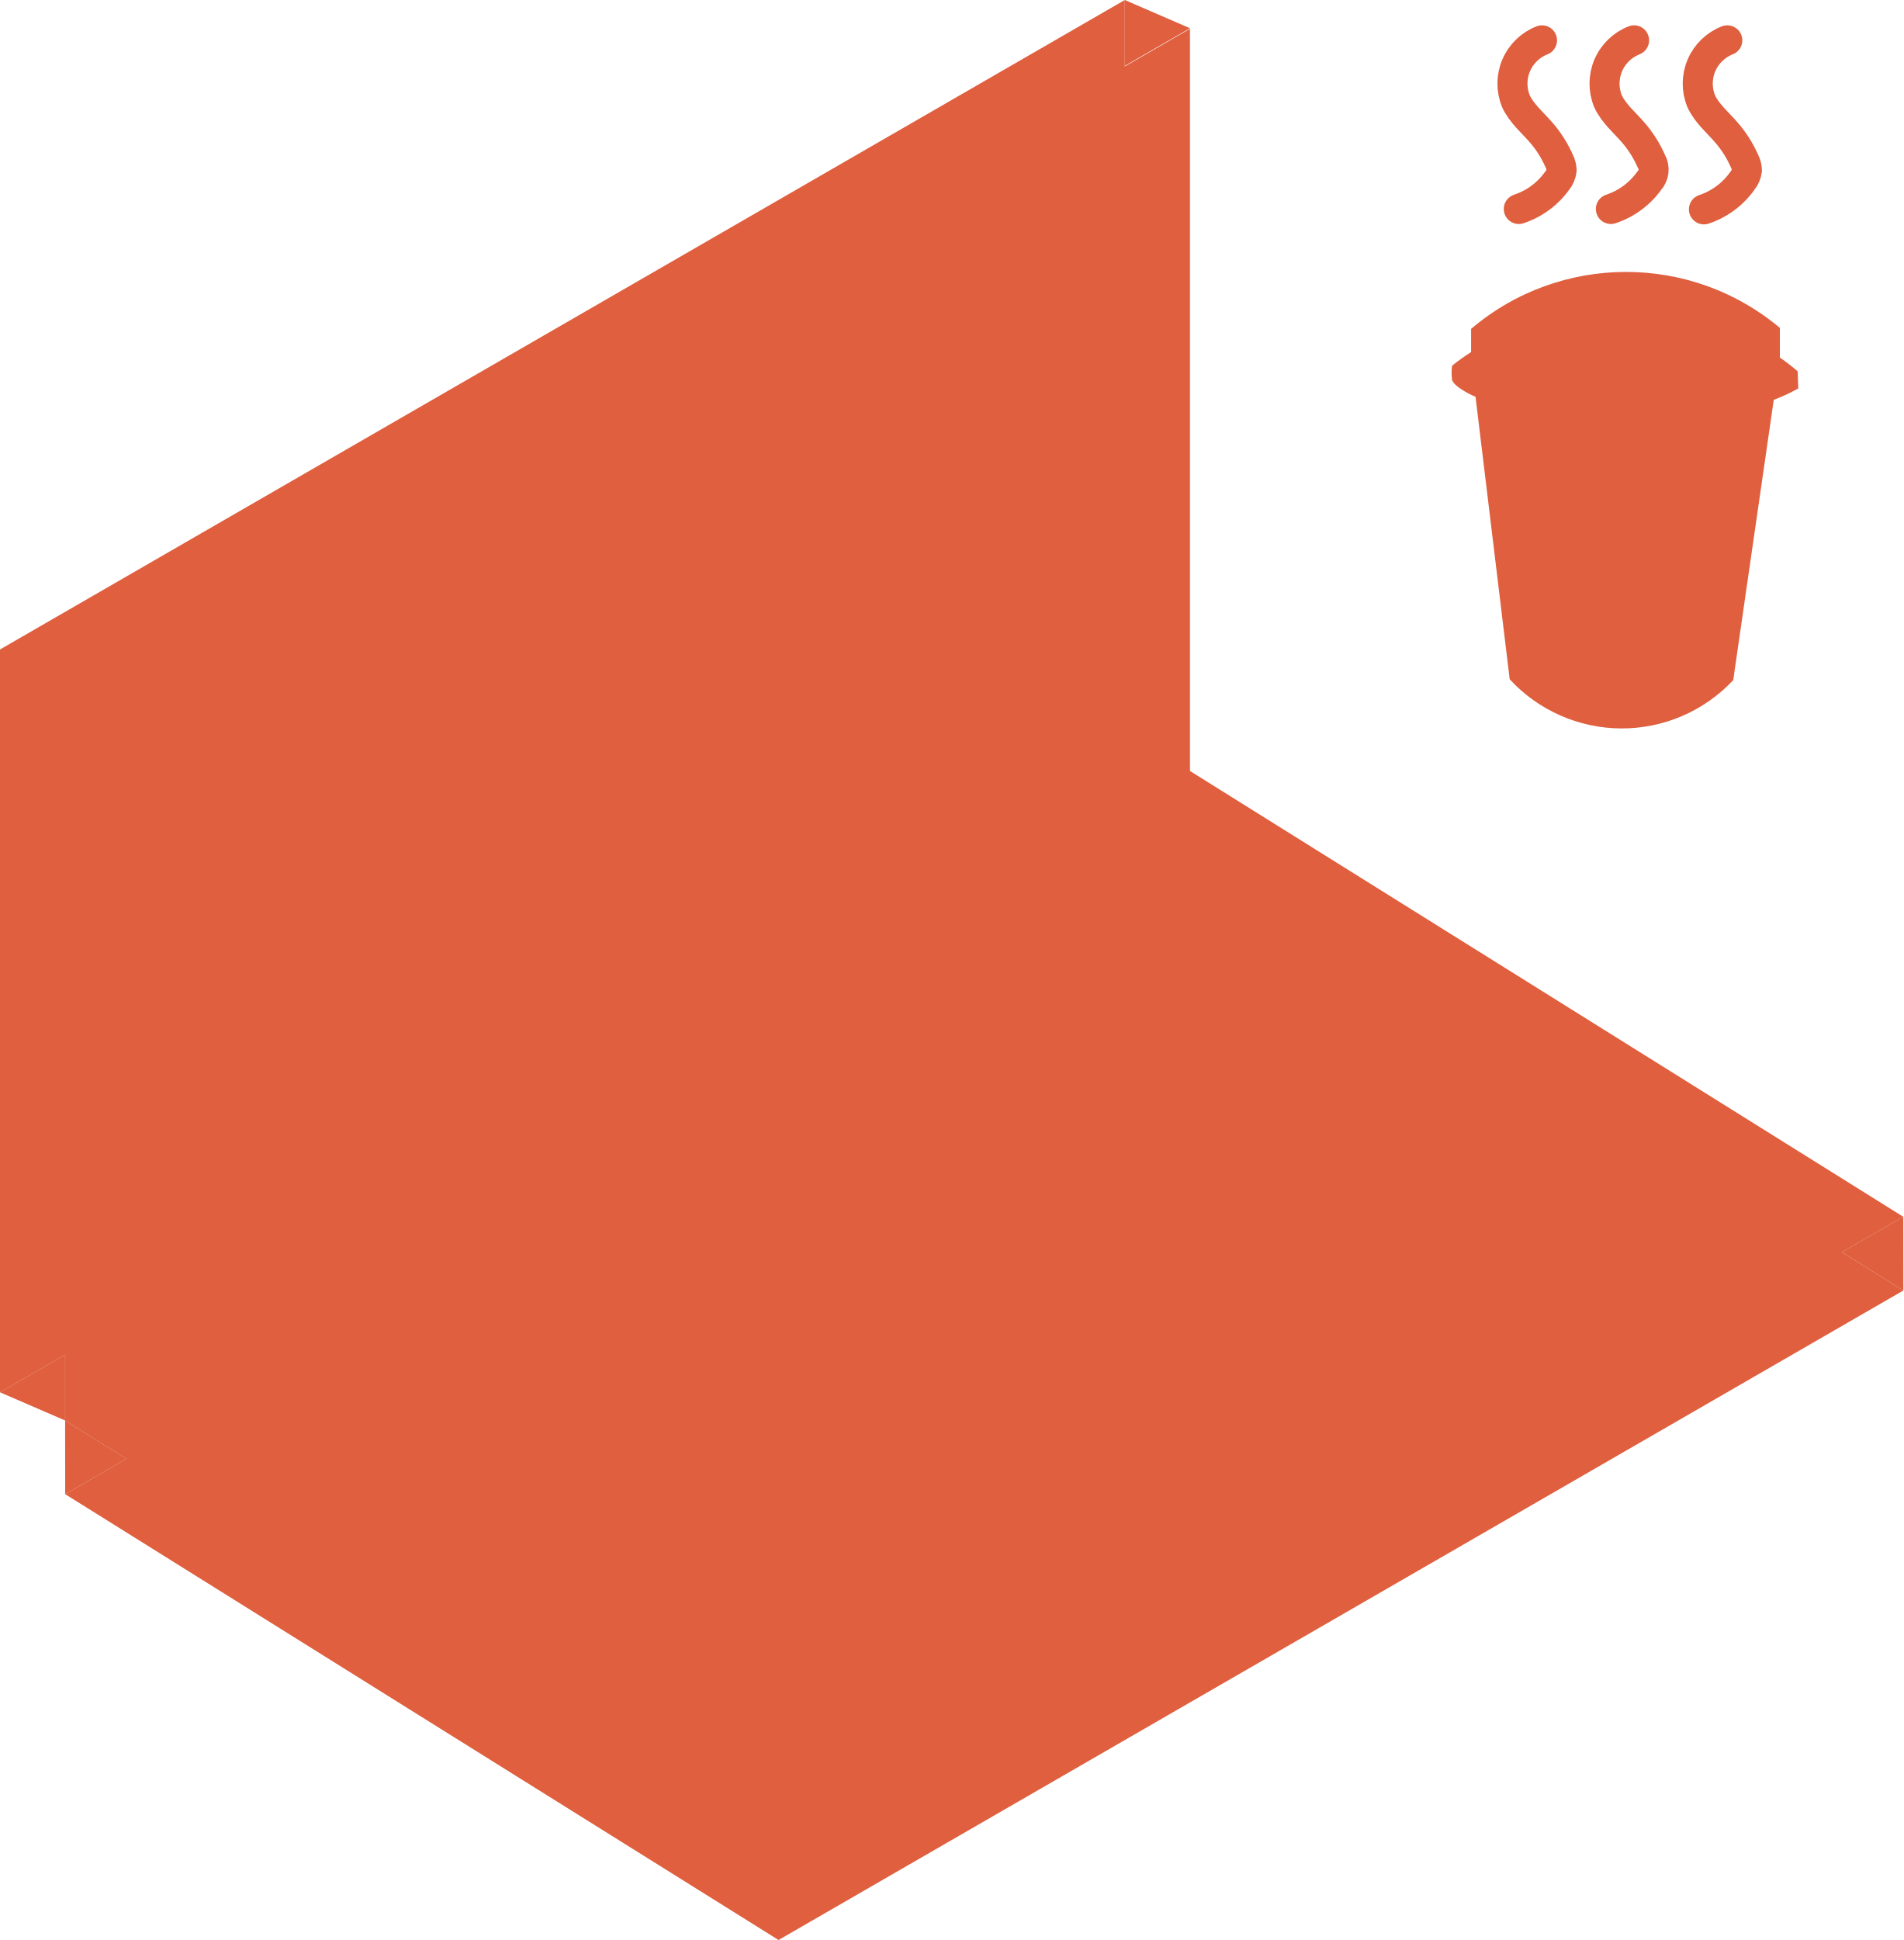
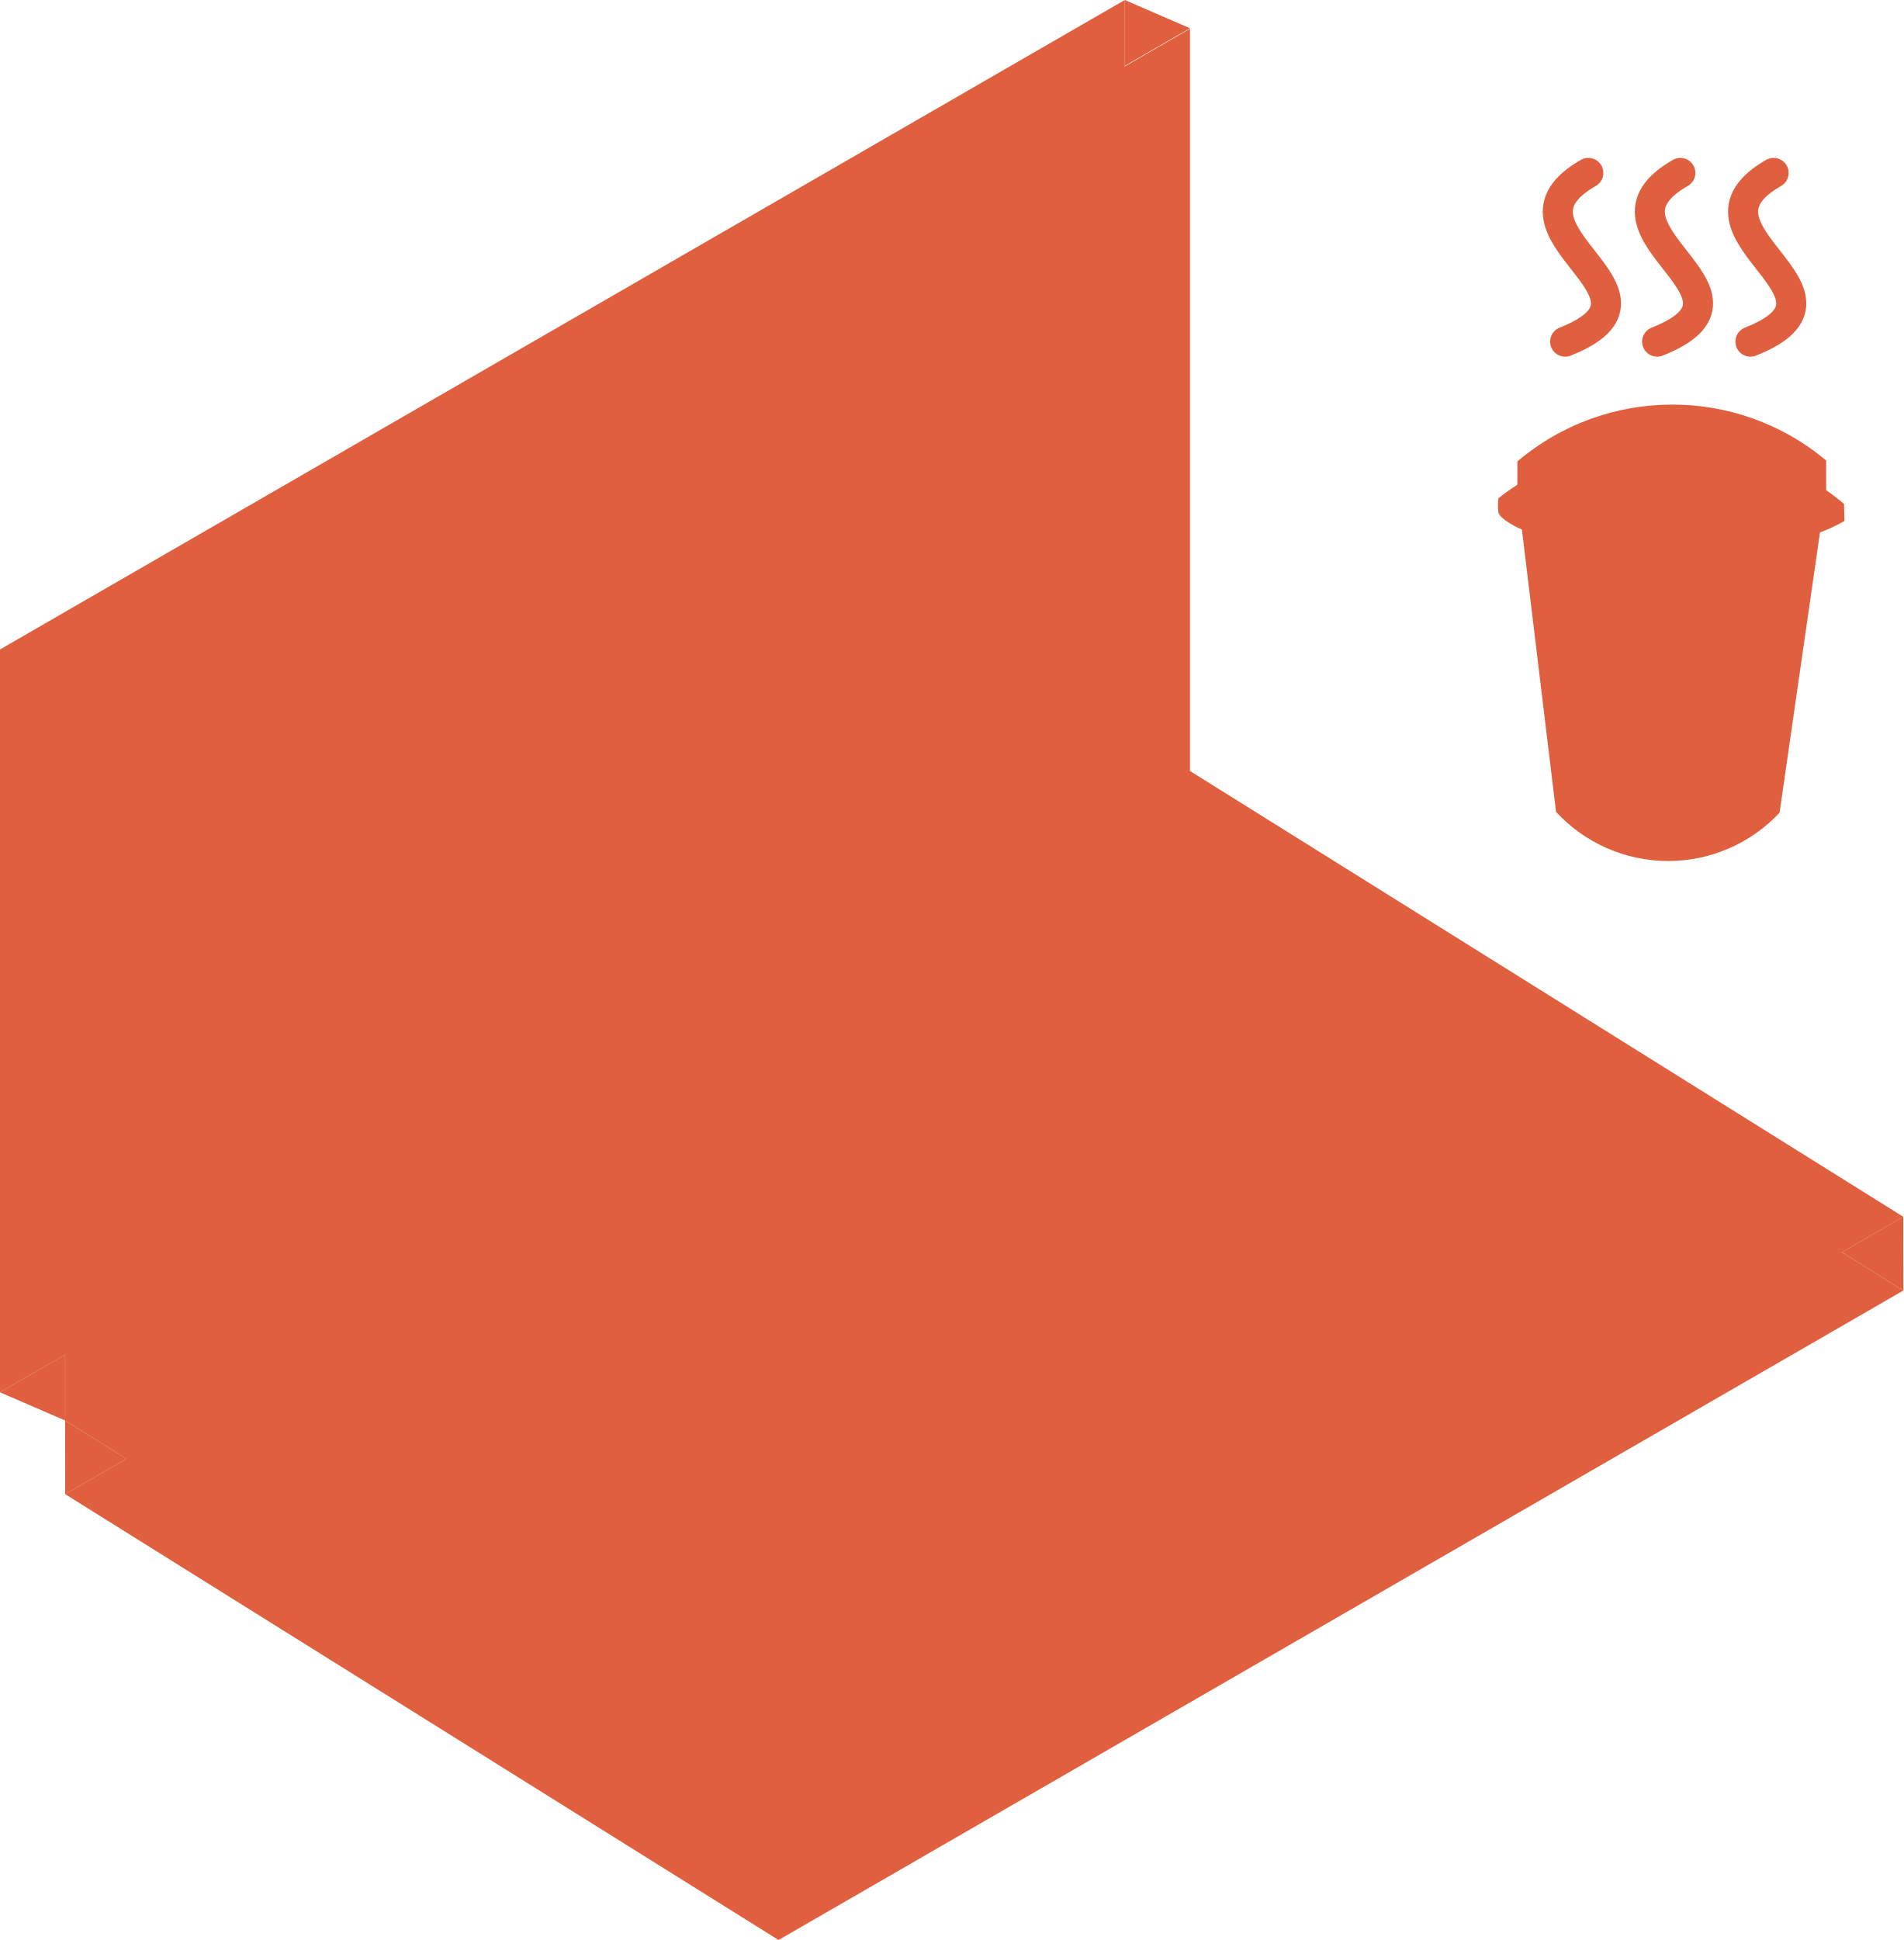
<svg xmlns="http://www.w3.org/2000/svg" viewBox="0 0 253.42 258.26">
-   <polygon points="253.41 161.98 103.65 248.45 8.67 189.1 158.43 102.63 253.41 161.98" style="fill:#df5f3f" />
-   <polygon points="253.42 171.8 103.66 258.26 8.68 198.91 158.44 112.45 253.42 171.8" style="fill:#df5f3f" />
-   <polygon points="149.76 98.89 0 185.35 0 86.46 149.76 0 149.76 98.89" style="fill:#df5f3f" />
-   <polyline points="0 185.35 8.67 189.1 8.67 180.34" style="fill:#df5f3f" />
-   <polyline points="149.76 8.77 149.76 0 158.44 3.76" style="fill:#df5f3f" />
-   <polyline points="8.68 198.91 8.67 189.1 16.84 194.2" style="fill:#df5f3f" />
-   <polyline points="253.42 171.8 245.25 166.69 253.41 161.98" style="fill:#df5f3f" />
-   <path d="M364.9,296.67a20.31,20.31,0,0,1-29.76-.11l-4.74-39.17h40.18" transform="translate(-134.13 -206.13)" style="fill:#df5f3f" />
-   <path d="M371.11,249.78a31.87,31.87,0,0,0-41.11.13v6.73l41.11.75Z" transform="translate(-134.13 -206.13)" style="fill:#df5f3f" />
-   <path d="M373.48,255.56c-5.79-5-14.29-8-22.89-8.11s-17.19,2.59-23.12,7.36a6.93,6.93,0,0,0,0,1.93c.27.72,1.62,1.47,2.34,1.86a19.47,19.47,0,0,0,7,1.88,147.79,147.79,0,0,0,16.56,1.15c6.93.08,14.14-.4,20.19-3.79" transform="translate(-134.13 -206.13)" style="fill:#df5f3f" />
-   <path d="M339.44,211.5a6.18,6.18,0,0,0-3.47,8.11c.76,1.64,2.21,2.83,3.39,4.2a14.88,14.88,0,0,1,2.38,3.78,2.86,2.86,0,0,1,.31,1.21,2.7,2.7,0,0,1-.6,1.4,10.23,10.23,0,0,1-5.1,3.75" transform="translate(-134.13 -206.13)" style="fill:none;stroke:#df5f3f;stroke-linecap:round;stroke-linejoin:round;stroke-width:4px" />
-   <path d="M364.11,211.5a6.18,6.18,0,0,0-3.47,8.11c.76,1.64,2.21,2.83,3.39,4.2a15.16,15.16,0,0,1,2.38,3.78,2.86,2.86,0,0,1,.31,1.21,2.7,2.7,0,0,1-.6,1.4A10.23,10.23,0,0,1,361,234" transform="translate(-134.13 -206.13)" style="fill:none;stroke:#df5f3f;stroke-linecap:round;stroke-linejoin:round;stroke-width:4px" />
-   <path d="M351.7,211.5a6.18,6.18,0,0,0-3.47,8.11c.76,1.64,2.21,2.83,3.39,4.2a15.16,15.16,0,0,1,2.38,3.78,2.19,2.19,0,0,1-.29,2.61,10.23,10.23,0,0,1-5.1,3.75" transform="translate(-134.13 -206.13)" style="fill:none;stroke:#df5f3f;stroke-linecap:round;stroke-linejoin:round;stroke-width:4px" />
-   <polygon points="158.44 102.72 8.68 189.19 8.68 90.3 158.44 3.83 158.44 102.72" style="fill:#df5f3f" />
+   <g id="laptop">
+     <polygon points="253.41 161.98 103.65 248.45 8.67 189.1 158.43 102.63 253.41 161.98" style="fill: #df5f3f" />
+     <g>
+       <polygon points="253.42 171.8 103.66 258.26 8.68 198.91 158.44 112.45 253.42 171.8" style="fill: #df5f3f" />
+       <polygon points="149.76 98.89 0 185.35 0 86.46 149.76 0 149.76 98.89" style="fill: #df5f3f" />
+     </g>
+     <polyline points="0 185.35 8.67 189.1 8.67 180.34" style="fill: #df5f3f" />
+     <polyline points="149.76 8.77 149.76 0 158.44 3.76" style="fill: #df5f3f" />
+     <polyline points="8.68 198.91 8.67 189.1 16.84 194.2" style="fill: #df5f3f" />
+     <polyline points="253.42 171.8 245.25 166.69 253.41 161.98" style="fill: #df5f3f" />
+     <path d="M371.07,314.32a20.31,20.31,0,0,1-29.76-.11L336.57,275h40.17" transform="translate(-134.13 -206.13)" style="fill: #df5f3f" />
+     <path d="M377.27,267.43a31.9,31.9,0,0,0-41.11.13v6.74l41.11.74Z" transform="translate(-134.13 -206.13)" style="fill: #df5f3f" />
+     <path d="M379.65,273.22c-5.79-5-14.29-8-22.9-8.11s-17.18,2.59-23.11,7.35a7,7,0,0,0,0,1.94c.26.72,1.61,1.46,2.33,1.86a19.71,19.71,0,0,0,7,1.87,145.45,145.45,0,0,0,16.55,1.15c6.93.09,14.15-.39,20.19-3.79" transform="translate(-134.13 -206.13)" style="fill: #df5f3f" />
+     <polygon points="158.44 102.72 8.68 189.19 8.68 90.3 158.44 3.83 158.44 102.72" style="fill: #df5f3f" />
+   </g>
+   <g id="steam">
+     <path d="M370.28,229.15c-13.78,7.87,13.25,16-3.09,22.46" transform="translate(-134.13 -206.13)" style="fill: none;stroke: #df5f3f;stroke-linecap: round;stroke-linejoin: round;stroke-width: 4px" />
+     <path d="M357.86,229.15c-13.77,7.87,13.26,16-3.09,22.46" transform="translate(-134.13 -206.13)" style="fill: none;stroke: #df5f3f;stroke-linecap: round;stroke-linejoin: round;stroke-width: 4px" />
+     <path d="M345.61,229.15c-13.78,7.87,13.25,16-3.09,22.46" transform="translate(-134.13 -206.13)" style="fill: none;stroke: #df5f3f;stroke-linecap: round;stroke-linejoin: round;stroke-width: 4px" />
+   </g>
</svg>
